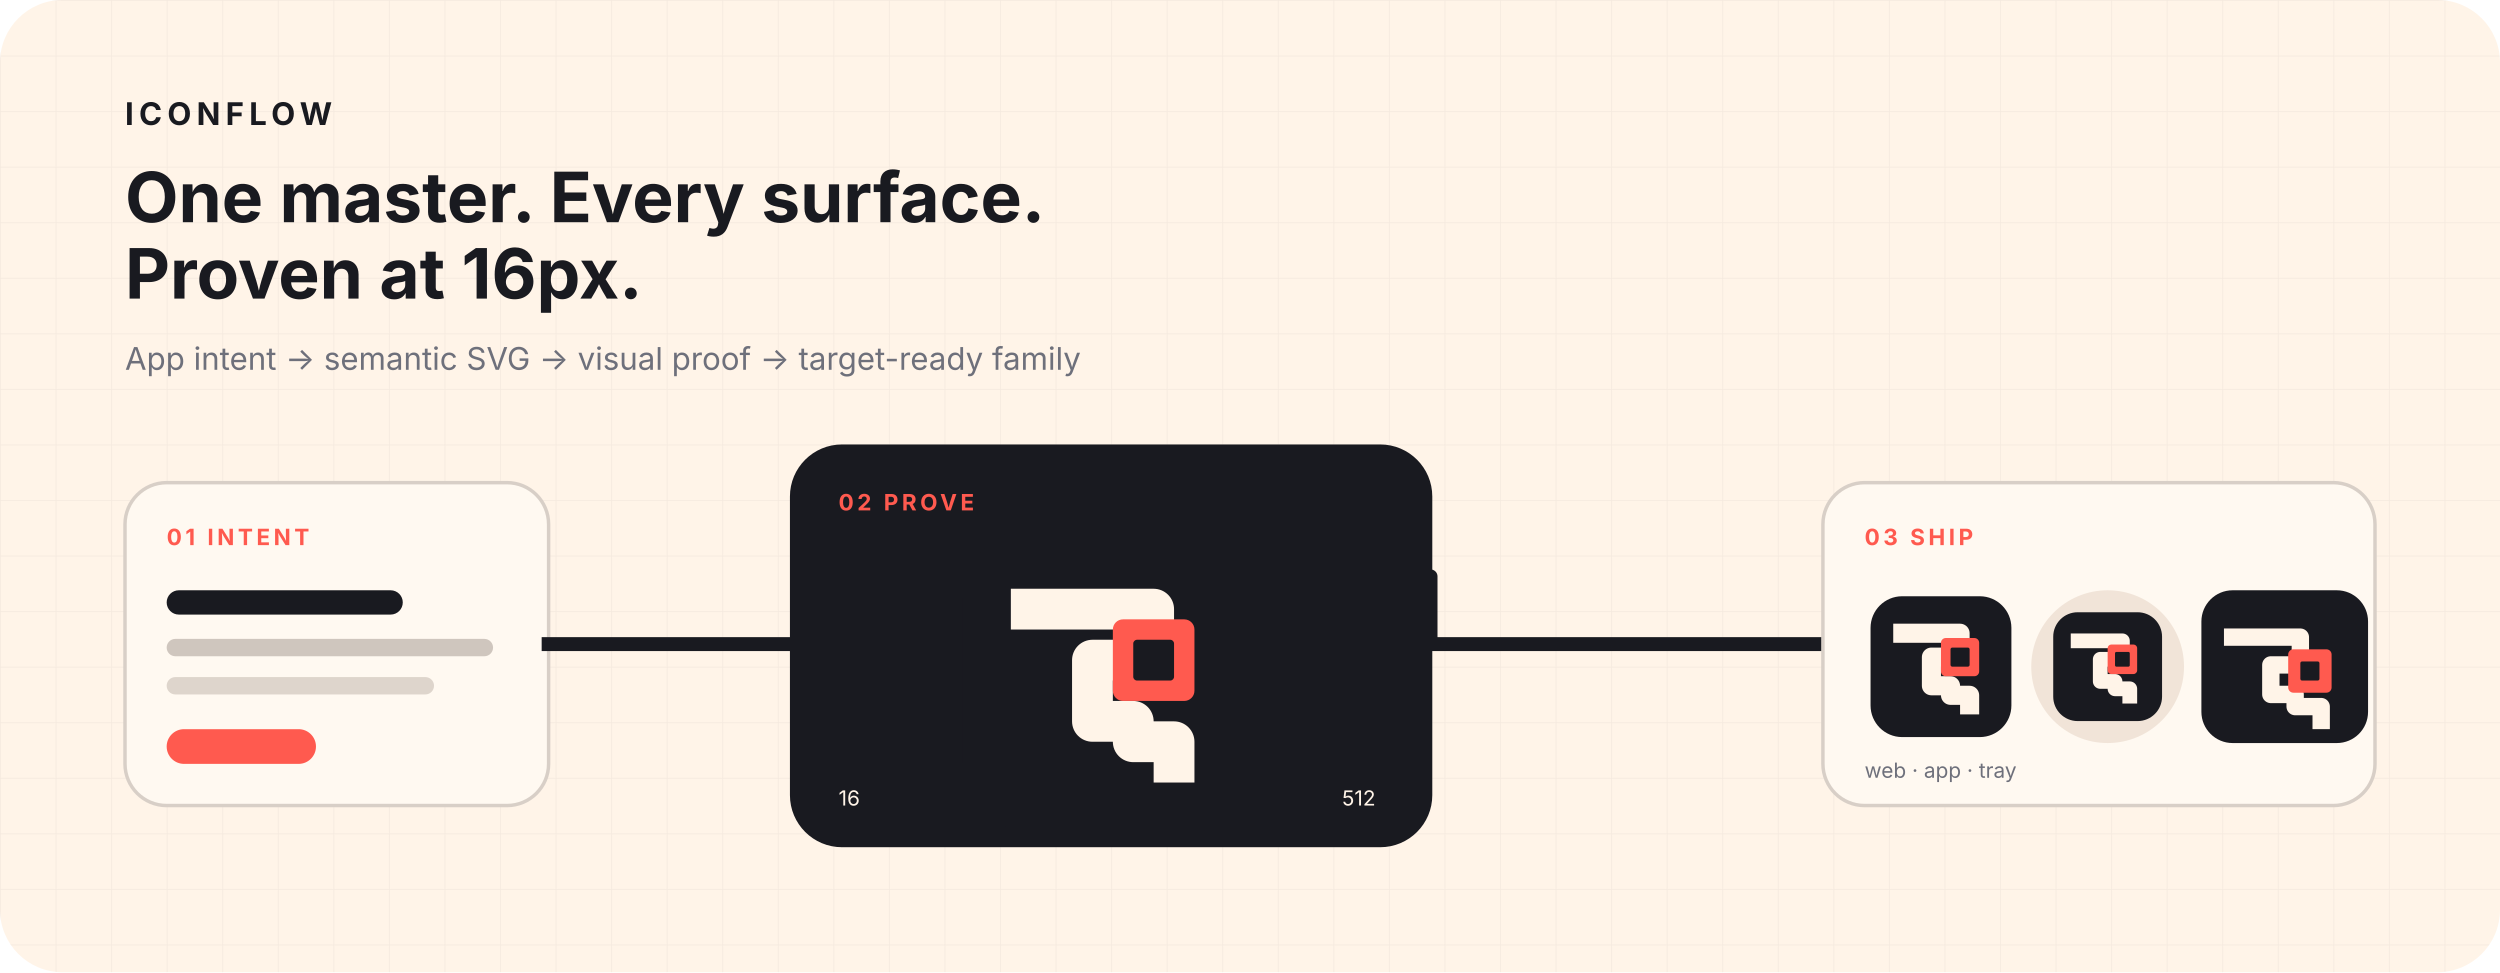
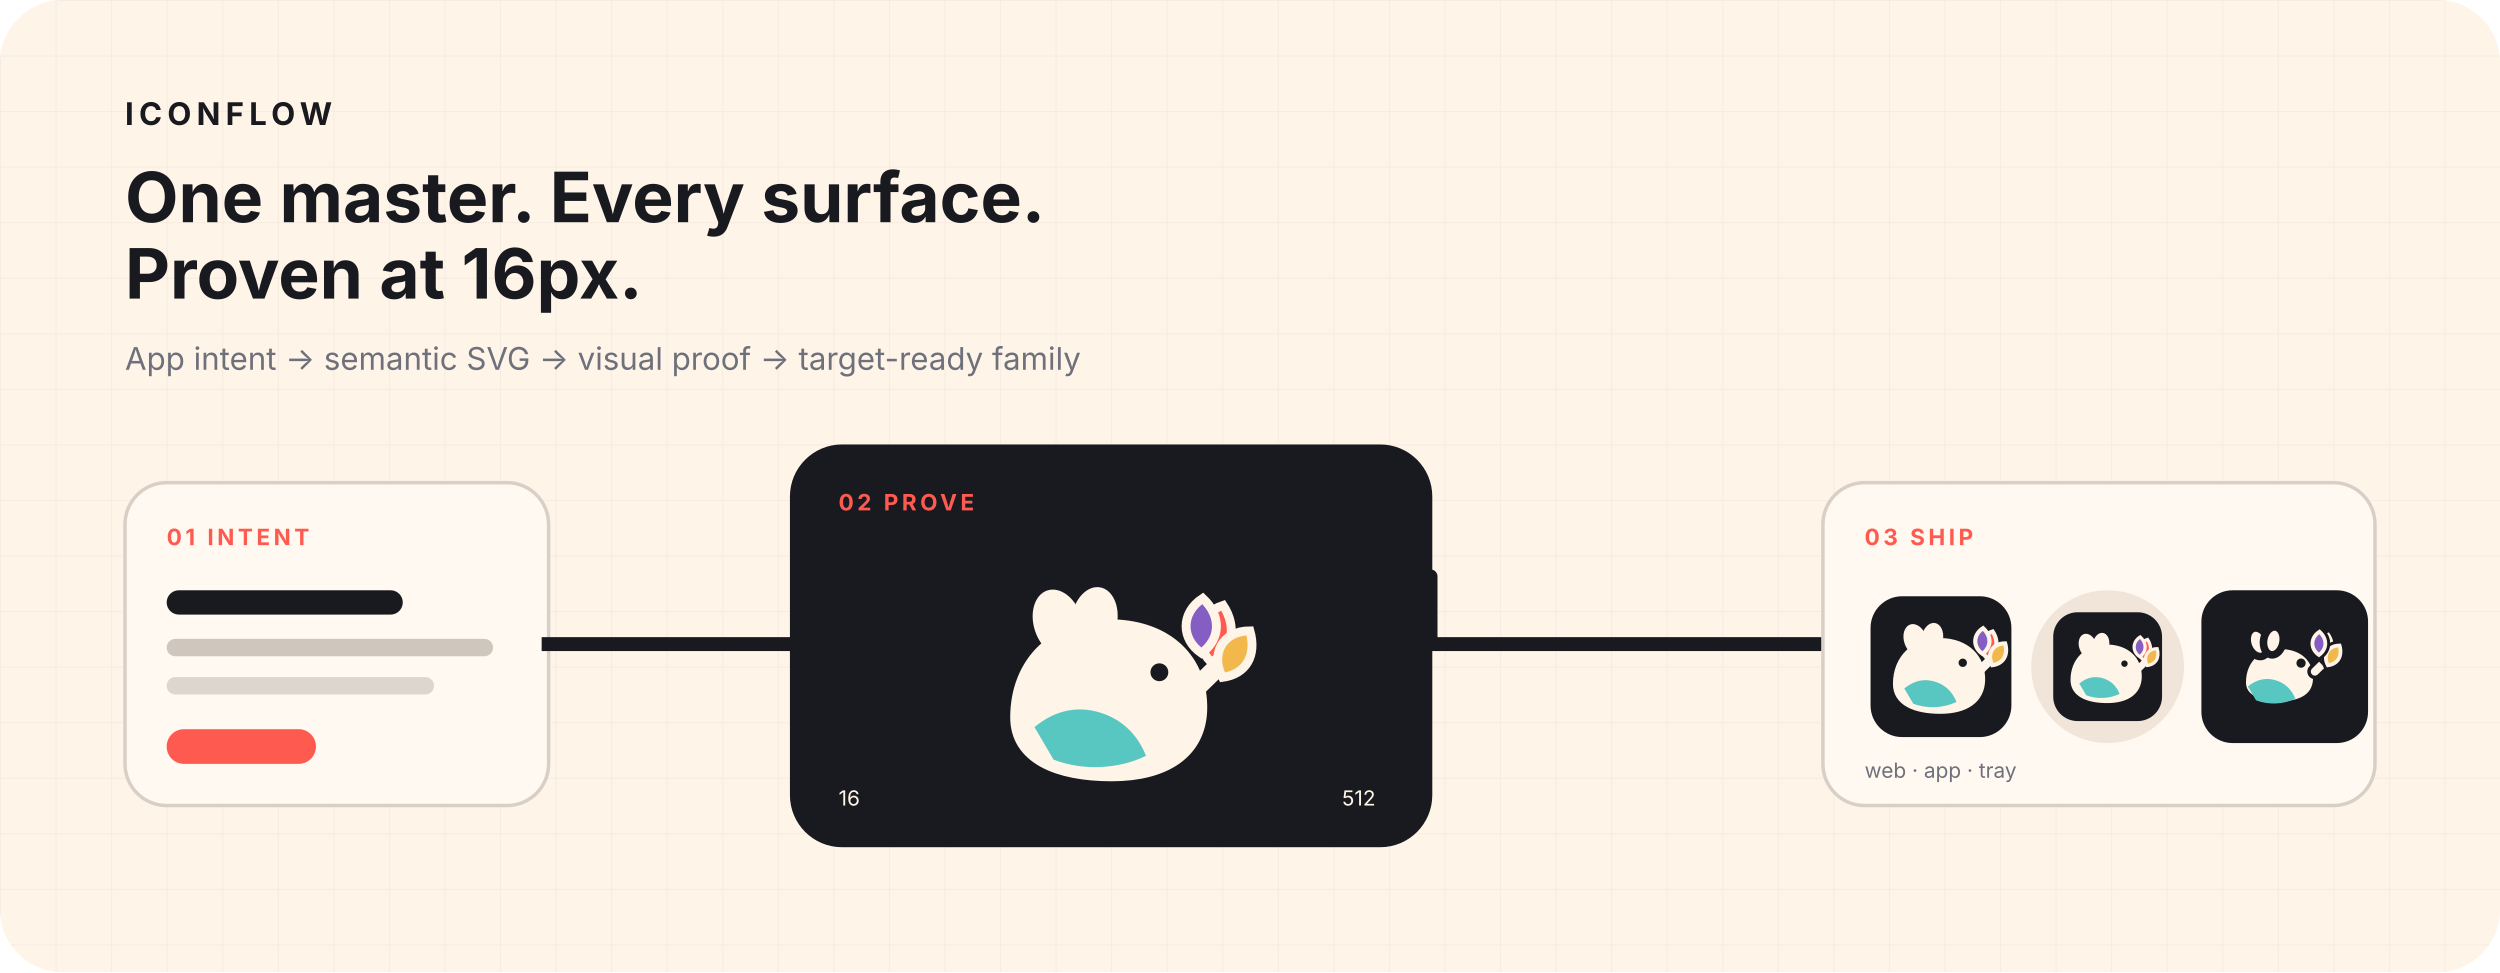
<svg xmlns="http://www.w3.org/2000/svg" width="1440" height="560" viewBox="0 0 1440 560" role="img" aria-labelledby="title desc">
  <defs>
    <pattern id="grid" width="32" height="32" patternUnits="userSpaceOnUse">
      <path d="M32 0H0V32" fill="none" stroke="#191A20" stroke-opacity=".045" />
    </pattern>
  </defs>
  <rect width="1440" height="560" rx="36" fill="#FFF4E8" />
  <rect width="1440" height="560" rx="36" fill="url(#grid)" />
  <g font-family="Inter, Segoe UI, Arial, sans-serif" fill="#191A20">
    <text x="72" y="72" font-size="18" font-weight="700" letter-spacing="3">ICONFLOW</text>
    <text x="72" y="128" font-size="40" font-weight="700">One master. Every surface.</text>
    <text x="72" y="172" font-size="40" font-weight="700">Proven at 16px.</text>
    <text x="72" y="213" font-size="18" fill="#6E707B">App intent → semantic SVG → visual proof → target-ready family</text>
  </g>
  <g transform="translate(72 278)">
    <rect width="244" height="186" rx="24" fill="#FFF9F1" stroke="#D8CFC7" stroke-width="2" />
    <text x="24" y="36" font-family="Inter, Segoe UI, Arial, sans-serif" font-size="13" font-weight="700" letter-spacing="2" fill="#FF5A4F">01  INTENT</text>
    <rect x="24" y="62" width="136" height="14" rx="7" fill="#191A20" />
    <rect x="24" y="90" width="188" height="10" rx="5" fill="#CFC6BE" />
    <rect x="24" y="112" width="154" height="10" rx="5" fill="#DED5CC" />
    <rect x="24" y="142" width="86" height="20" rx="10" fill="#FF5A4F" />
  </g>
  <path d="M316 371H462V332H824V371H1050" fill="none" stroke="#191A20" stroke-width="8" stroke-linecap="square" stroke-linejoin="round" />
  <rect x="688" y="294" width="76" height="76" rx="10" fill="#FF5A4F" />
  <rect x="710" y="316" width="32" height="32" rx="4" fill="#191A20" />
  <g transform="translate(455 256)">
    <rect width="370" height="232" rx="30" fill="#191A20" />
    <text x="28" y="38" font-family="Inter, Segoe UI, Arial, sans-serif" font-size="13" font-weight="700" letter-spacing="2" fill="#FF5A4F">02  PROVE</text>
    <g transform="translate(92 42) scale(.1835938)">
      <rect x="40" y="40" width="944" height="944" rx="212" fill="#191A20" />
-       <path d="M256 288H640V448H448V640H576V704H704V768" fill="none" stroke="#FFF4E8" stroke-width="128" stroke-linecap="square" stroke-linejoin="round" />
-       <rect x="512" y="320" width="256" height="256" rx="32" fill="#FF5A4F" />
-       <rect x="576" y="384" width="128" height="128" rx="12" fill="#191A20" />
+       <g>
+         <path d="M212 628C212 454 334 338 512 342C680 346 790 448 786 604C782 734 678 806 508 806C338 806 212 752 212 628Z" fill="#FFF4E8" stroke="#FFF4E8" stroke-width="44" />
+         <ellipse cx="340" cy="332" rx="76" ry="108" fill="#FFF4E8" transform="rotate(-18 340 332)" />
+         <ellipse cx="454" cy="322" rx="72" ry="104" fill="#FFF4E8" transform="rotate(10 454 322)" />
+         <path d="M266 658C334 602 410 588 488 618C550 642 592 688 616 748C532 790 418 796 326 760Z" fill="#59C7C1" />
+         <circle cx="658" cy="486" r="28" fill="#191A20" />
+         <path d="M760 548L842 468" stroke="#FFF4E8" stroke-width="60" stroke-linecap="round" />
+         <g>
+           <path d="M820 454C758 390 774 304 858 276C904 346 886 420 820 454Z" fill="#FF5A4F" stroke="#FFF4E8" stroke-width="28" />
+           <path d="M856 502C818 432 854 356 942 356C964 434 930 492 856 502Z" fill="#F2B84B" stroke="#FFF4E8" stroke-width="28" />
+           <path d="M790 426C726 382 724 300 794 254C854 310 850 382 790 426Z" fill="#845EC2" stroke="#FFF4E8" stroke-width="28" />
+         </g>
+       </g>
    </g>
    <g fill="#FFF4E8" font-family="Inter, Segoe UI, Arial, sans-serif" font-size="12">
      <text x="28" y="208">16</text>
      <text x="318" y="208">512</text>
    </g>
  </g>
  <g transform="translate(1050 278)">
    <rect width="318" height="186" rx="24" fill="#FFF9F1" stroke="#D8CFC7" stroke-width="2" />
    <text x="24" y="36" font-family="Inter, Segoe UI, Arial, sans-serif" font-size="13" font-weight="700" letter-spacing="2" fill="#FF5A4F">03  SHIP</text>
    <g transform="translate(24 62)">
      <g transform="scale(.0859375)">
        <rect x="40" y="40" width="944" height="944" rx="212" fill="#191A20" />
-         <path d="M256 288H640V448H448V640H576V704H704V768" fill="none" stroke="#FFF4E8" stroke-width="128" stroke-linecap="square" stroke-linejoin="round" />
-         <rect x="512" y="320" width="256" height="256" rx="32" fill="#FF5A4F" />
-         <rect x="576" y="384" width="128" height="128" rx="12" fill="#191A20" />
+         <g>
+           <path d="M212 628C212 454 334 338 512 342C680 346 790 448 786 604C782 734 678 806 508 806C338 806 212 752 212 628Z" fill="#FFF4E8" stroke="#FFF4E8" stroke-width="44" />
+           <ellipse cx="340" cy="332" rx="76" ry="108" fill="#FFF4E8" transform="rotate(-18 340 332)" />
+           <ellipse cx="454" cy="322" rx="72" ry="104" fill="#FFF4E8" transform="rotate(10 454 322)" />
+           <path d="M266 658C334 602 410 588 488 618C550 642 592 688 616 748C532 790 418 796 326 760Z" fill="#59C7C1" />
+           <circle cx="658" cy="486" r="28" fill="#191A20" />
+           <path d="M760 548L842 468" stroke="#FFF4E8" stroke-width="60" stroke-linecap="round" />
+           <g>
+             <path d="M820 454C758 390 774 304 858 276C904 346 886 420 820 454Z" fill="#FF5A4F" stroke="#FFF4E8" stroke-width="28" />
+             <path d="M856 502C818 432 854 356 942 356C964 434 930 492 856 502Z" fill="#F2B84B" stroke="#FFF4E8" stroke-width="28" />
+             <path d="M790 426C726 382 724 300 794 254C854 310 850 382 790 426Z" fill="#845EC2" stroke="#FFF4E8" stroke-width="28" />
+           </g>
+         </g>
      </g>
      <circle cx="140" cy="44" r="44" fill="#F1E4D8" />
      <g transform="translate(106 10) scale(.06640625)">
        <rect x="40" y="40" width="944" height="944" rx="212" fill="#191A20" />
-         <path d="M256 288H640V448H448V640H576V704H704V768" fill="none" stroke="#FFF4E8" stroke-width="128" stroke-linecap="square" stroke-linejoin="round" />
-         <rect x="512" y="320" width="256" height="256" rx="32" fill="#FF5A4F" />
-         <rect x="576" y="384" width="128" height="128" rx="12" fill="#191A20" />
+         <g>
+           <path d="M212 628C212 454 334 338 512 342C680 346 790 448 786 604C782 734 678 806 508 806C338 806 212 752 212 628Z" fill="#FFF4E8" stroke="#FFF4E8" stroke-width="44" />
+           <ellipse cx="340" cy="332" rx="76" ry="108" fill="#FFF4E8" transform="rotate(-18 340 332)" />
+           <ellipse cx="454" cy="322" rx="72" ry="104" fill="#FFF4E8" transform="rotate(10 454 322)" />
+           <path d="M266 658C334 602 410 588 488 618C550 642 592 688 616 748C532 790 418 796 326 760Z" fill="#59C7C1" />
+           <circle cx="658" cy="486" r="28" fill="#191A20" />
+           <path d="M760 548L842 468" stroke="#FFF4E8" stroke-width="60" stroke-linecap="round" />
+           <g>
+             <path d="M820 454C758 390 774 304 858 276C904 346 886 420 820 454Z" fill="#FF5A4F" stroke="#FFF4E8" stroke-width="28" />
+             <path d="M856 502C818 432 854 356 942 356C964 434 930 492 856 502Z" fill="#F2B84B" stroke="#FFF4E8" stroke-width="28" />
+             <path d="M790 426C726 382 724 300 794 254C854 310 850 382 790 426Z" fill="#845EC2" stroke="#FFF4E8" stroke-width="28" />
+           </g>
+         </g>
      </g>
      <rect x="194" width="96" height="88" rx="18" fill="#191A20" />
-       <path d="M212 27H251V43H234V60H248V67H263V75" fill="none" stroke="#FFF4E8" stroke-width="10" stroke-linecap="square" stroke-linejoin="round" />
-       <rect x="244" y="34" width="25" height="25" rx="3" fill="#FF5A4F" />
-       <rect x="251" y="41" width="11" height="11" rx="1" fill="#191A20" />
+       <g transform="translate(200 4) scale(.078125)">
+         <g>
+           <path d="M212 628C212 454 334 338 512 342C680 346 790 448 786 604C782 734 678 806 508 806C338 806 212 752 212 628Z" fill="#FFF4E8" stroke="#191A20" stroke-width="80" />
+           <ellipse cx="340" cy="332" rx="76" ry="108" fill="#FFF4E8" stroke="#191A20" stroke-width="56" transform="rotate(-18 340 332)" />
+           <ellipse cx="454" cy="322" rx="72" ry="104" fill="#FFF4E8" stroke="#191A20" stroke-width="56" transform="rotate(10 454 322)" />
+           <path d="M266 658C334 602 410 588 488 618C550 642 592 688 616 748C532 790 418 796 326 760Z" fill="#59C7C1" />
+           <circle cx="658" cy="486" r="34" fill="#191A20" />
+           <path d="M760 548L842 468" stroke="#191A20" stroke-width="112" stroke-linecap="round" />
+           <path d="M760 548L842 468" stroke="#FFF4E8" stroke-width="60" stroke-linecap="round" />
+           <g>
+             <path d="M820 454C758 390 774 304 858 276C904 346 886 420 820 454Z" fill="#FF5A4F" stroke="#191A20" stroke-width="72" />
+             <path d="M820 454C758 390 774 304 858 276C904 346 886 420 820 454Z" fill="#FF5A4F" stroke="#FFF4E8" stroke-width="28" />
+             <path d="M856 502C818 432 854 356 942 356C964 434 930 492 856 502Z" fill="#F2B84B" stroke="#191A20" stroke-width="72" />
+             <path d="M856 502C818 432 854 356 942 356C964 434 930 492 856 502Z" fill="#F2B84B" stroke="#FFF4E8" stroke-width="28" />
+             <path d="M790 426C726 382 724 300 794 254C854 310 850 382 790 426Z" fill="#845EC2" stroke="#191A20" stroke-width="72" />
+             <path d="M790 426C726 382 724 300 794 254C854 310 850 382 790 426Z" fill="#845EC2" stroke="#FFF4E8" stroke-width="28" />
+           </g>
+         </g>
+       </g>
    </g>
    <text x="24" y="170" font-family="Inter, Segoe UI, Arial, sans-serif" font-size="12" fill="#6E707B">web  ·  app  ·  tray</text>
  </g>
</svg>
